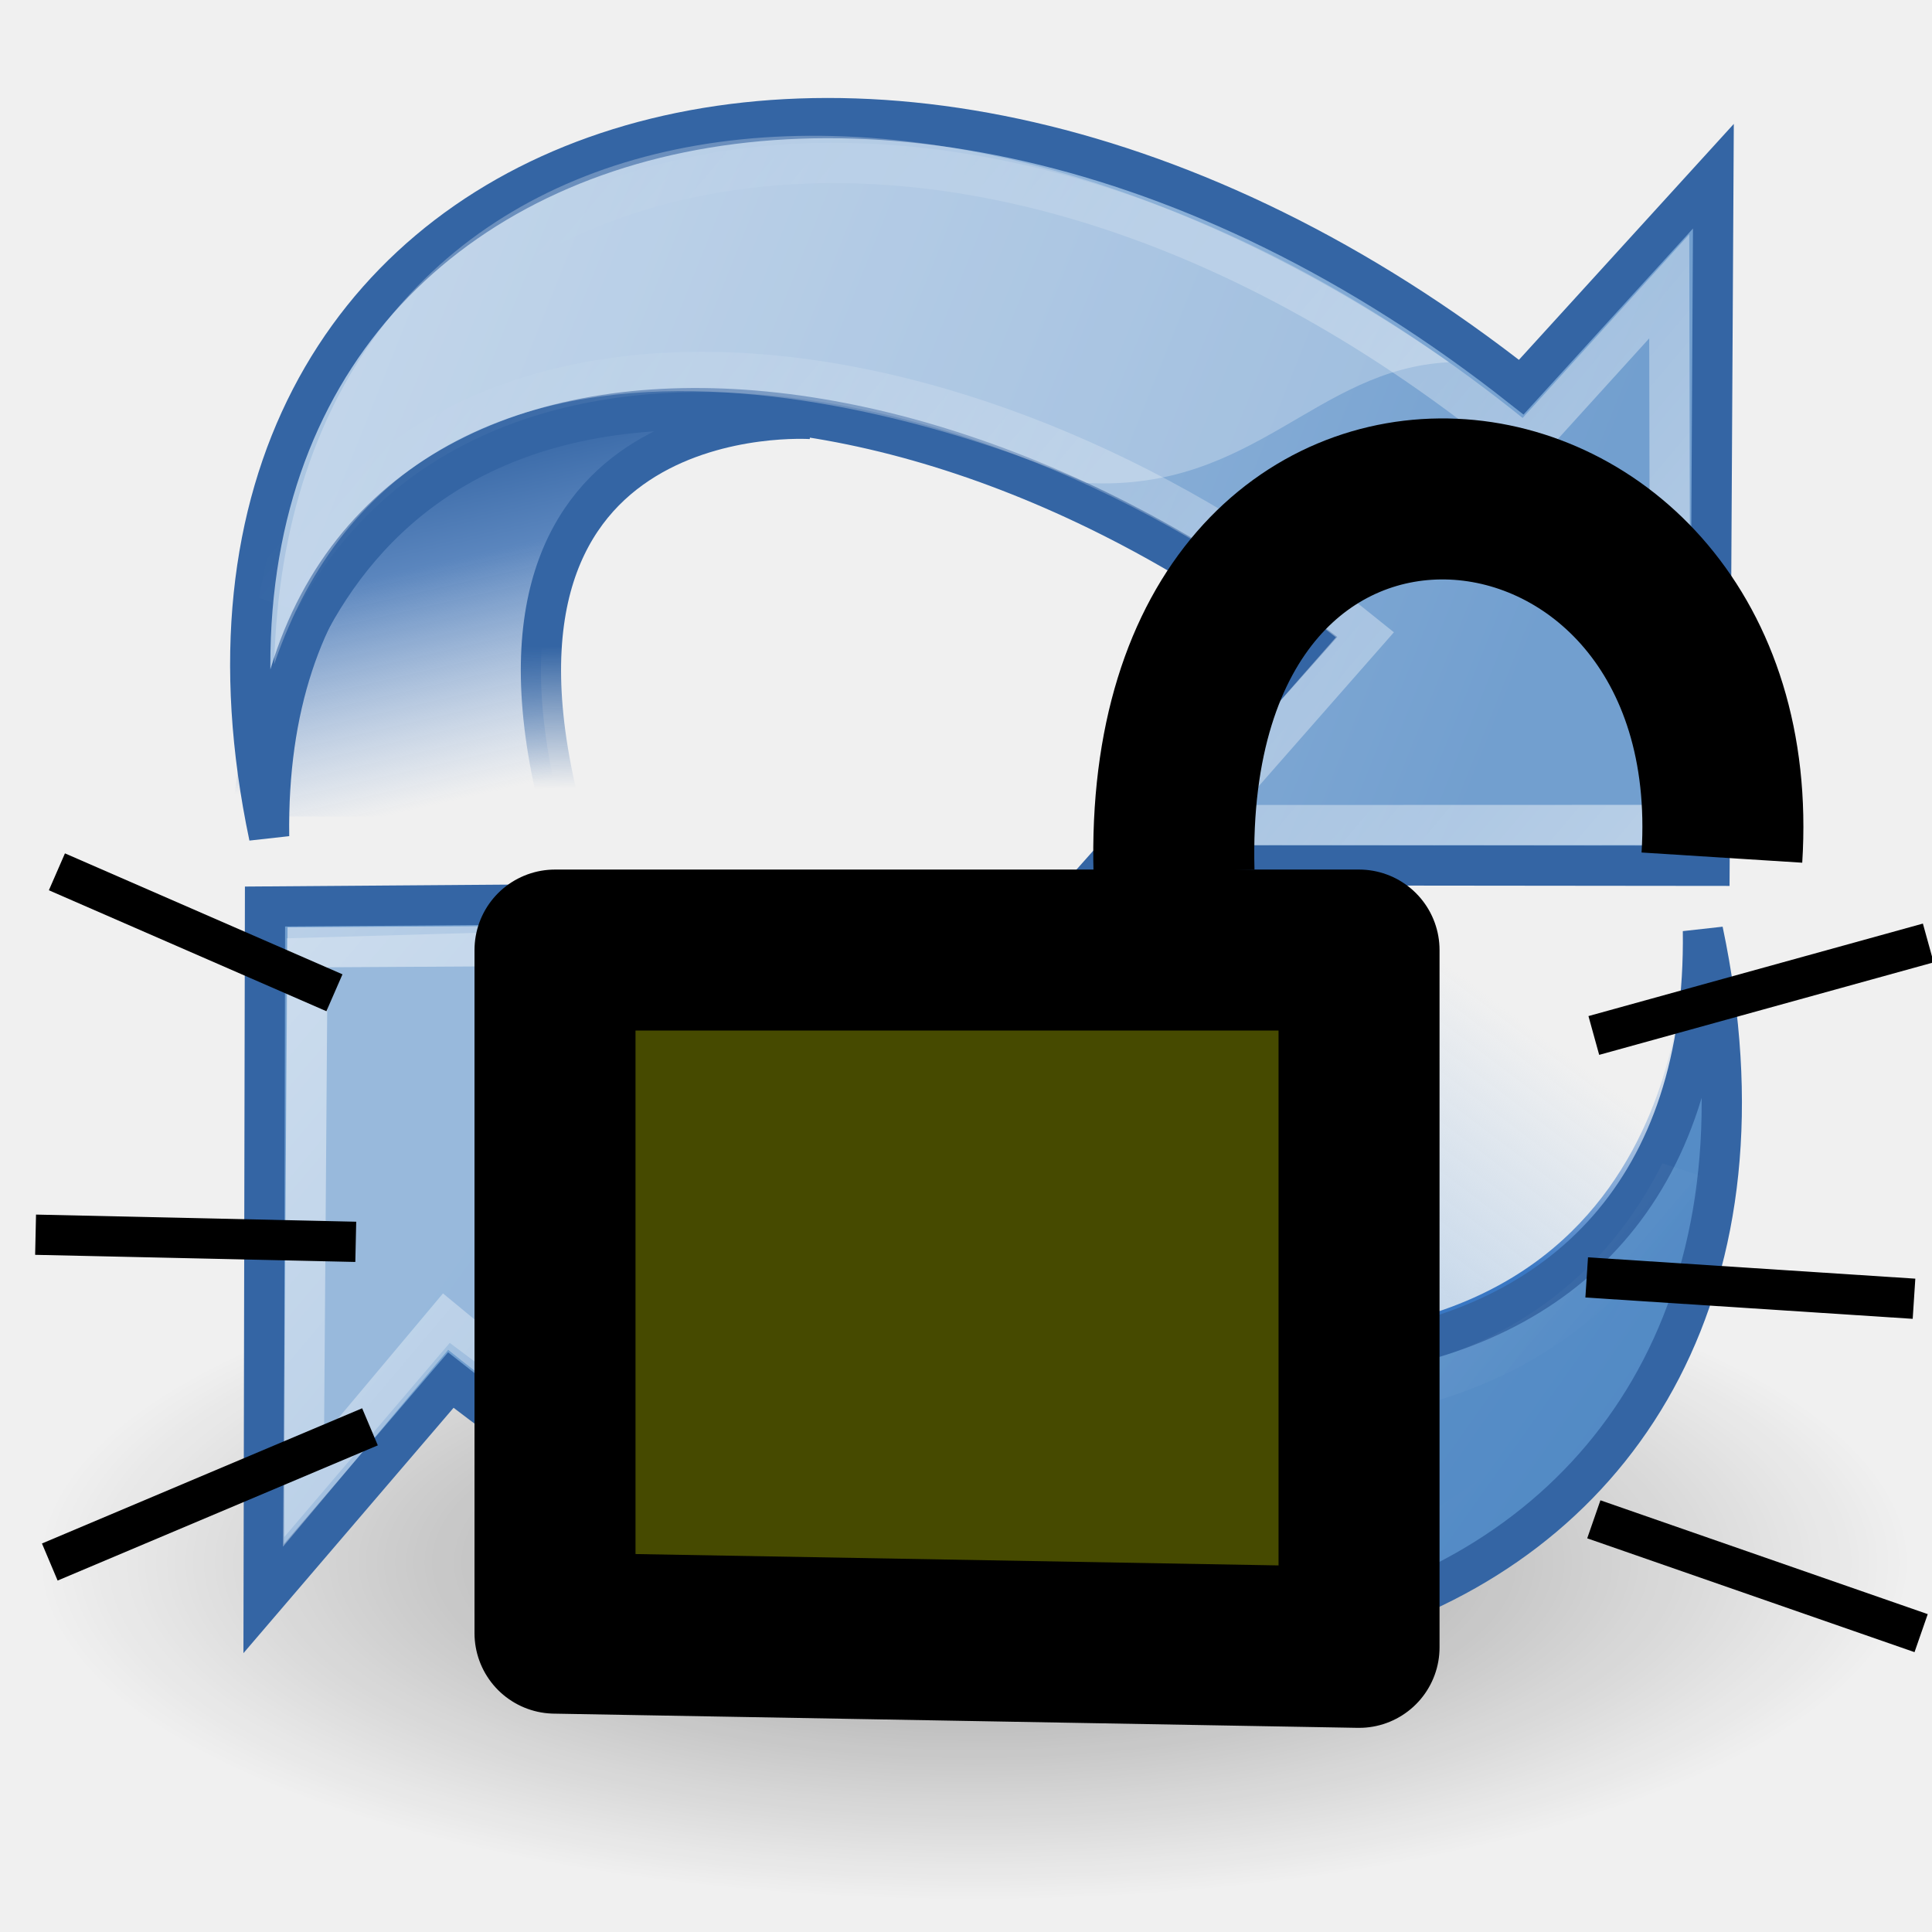
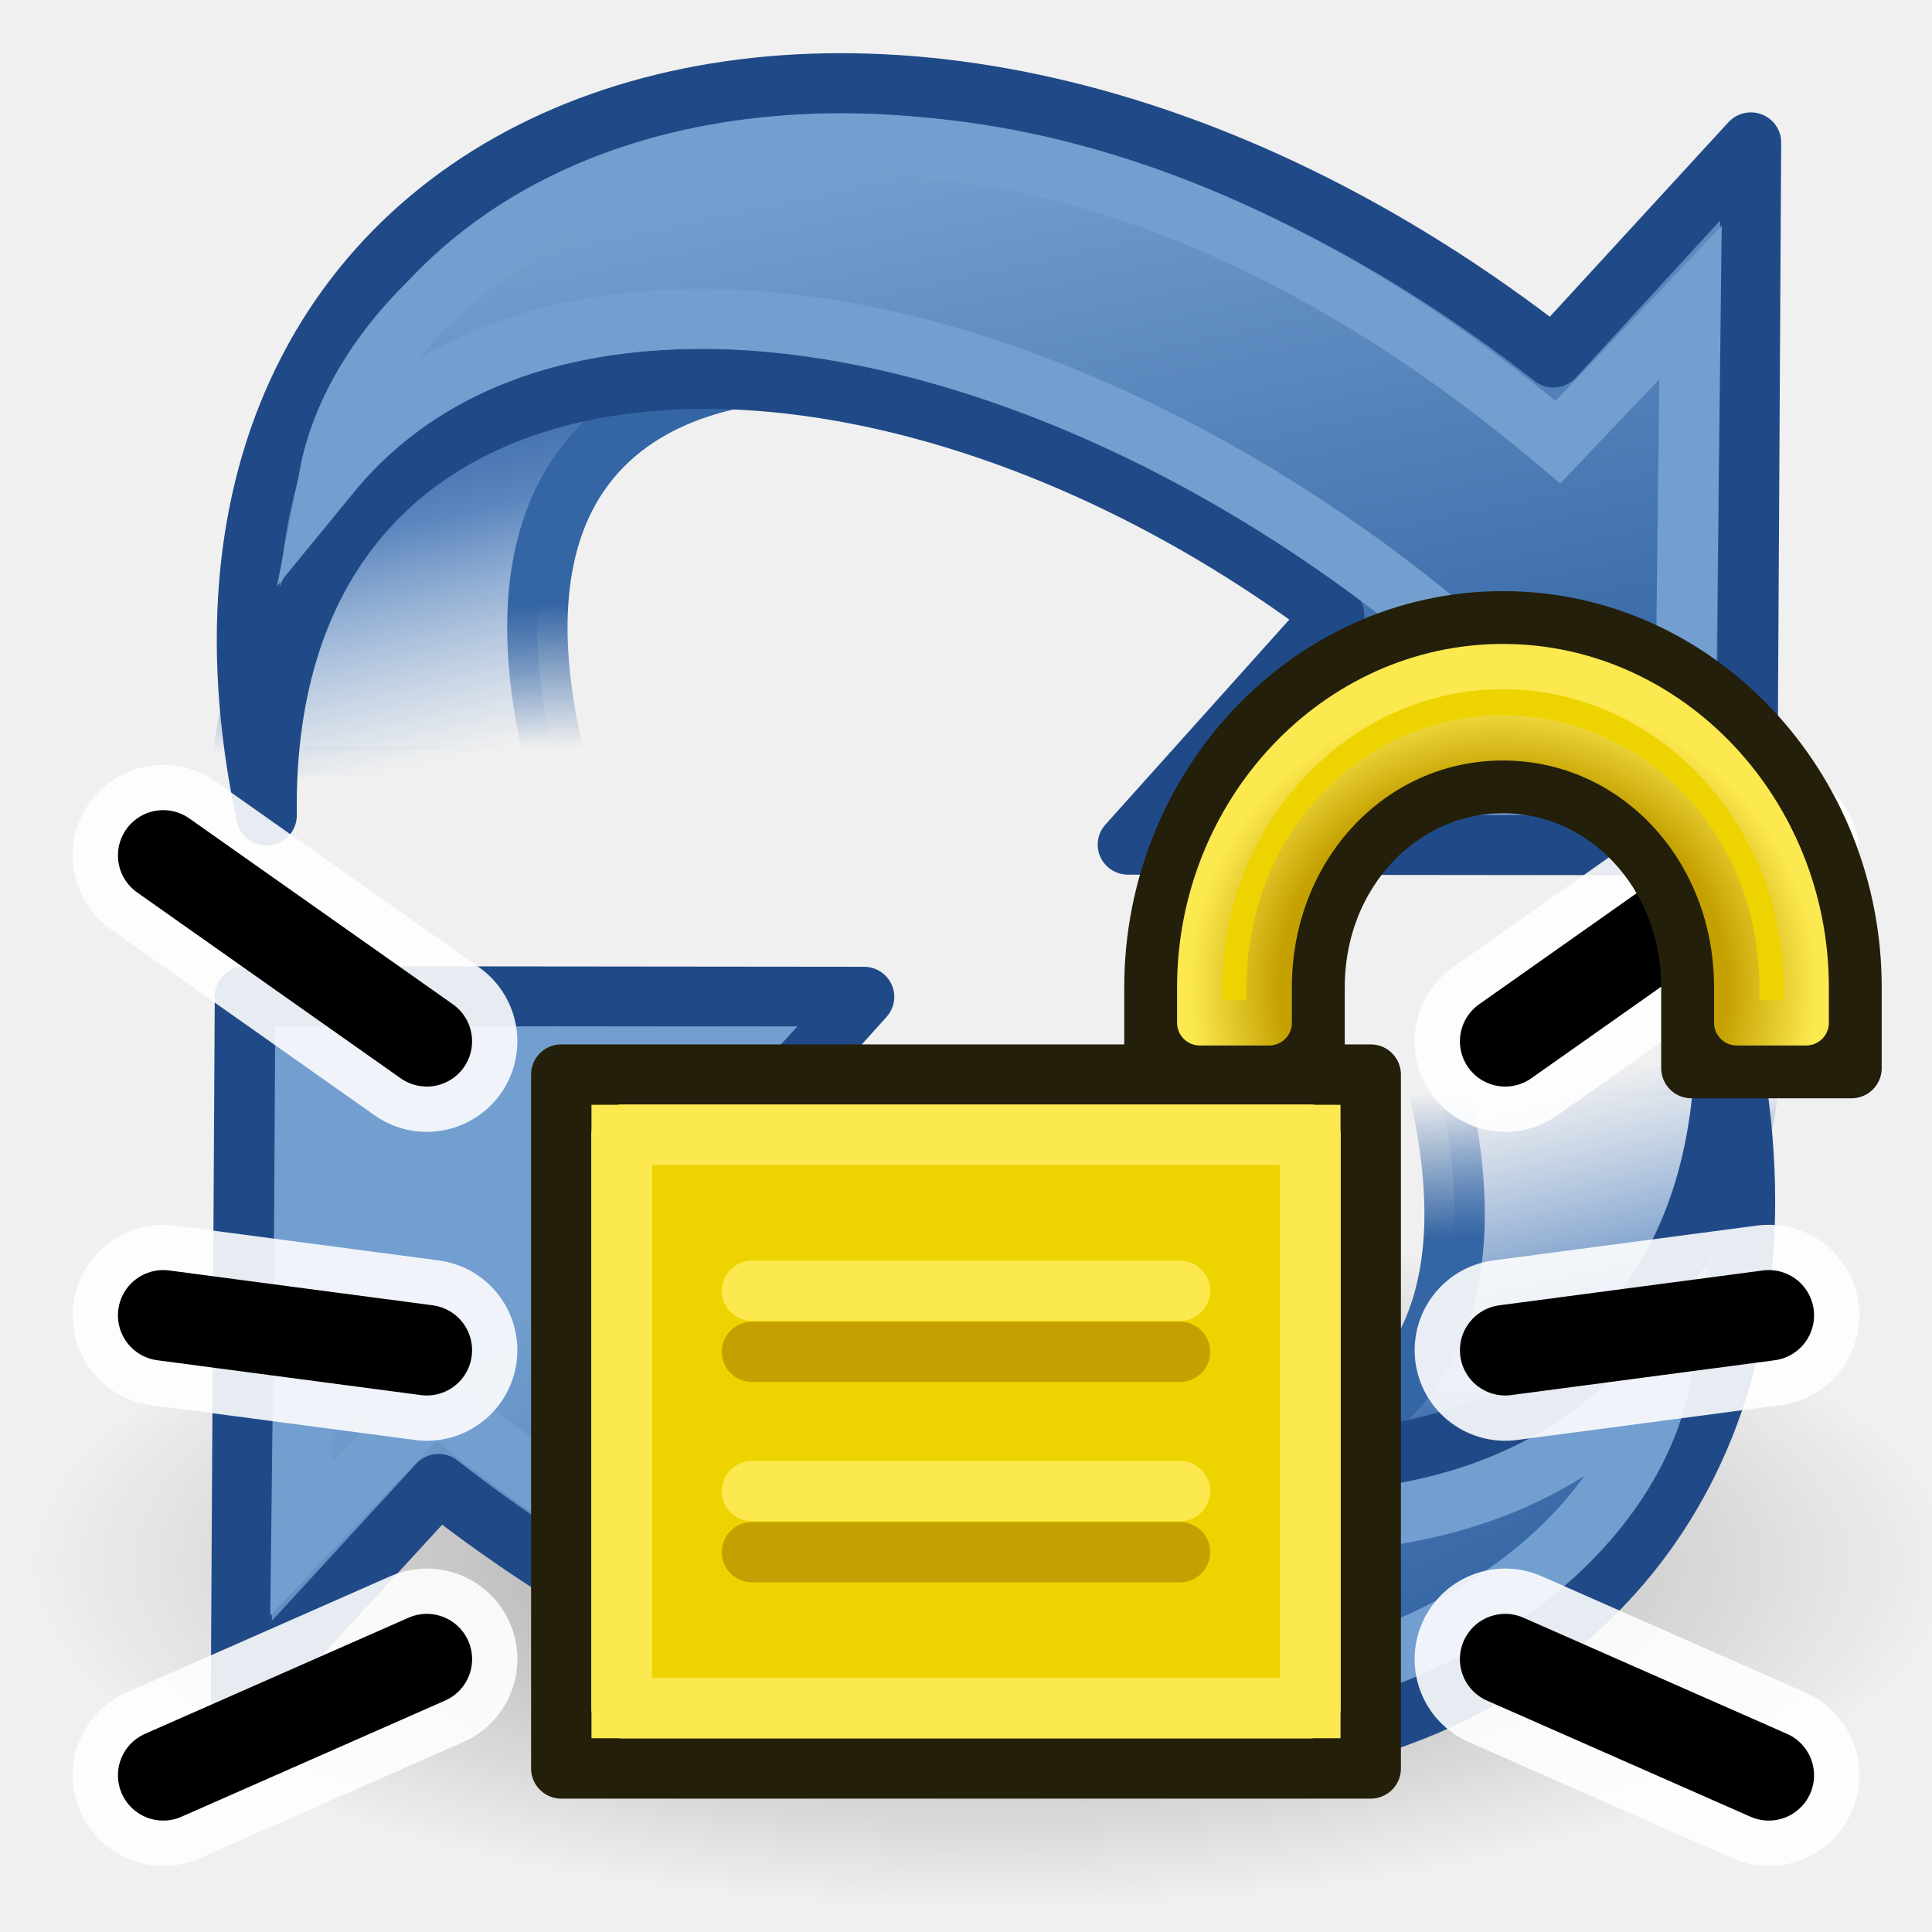
- <svg xmlns="http://www.w3.org/2000/svg" xmlns:xlink="http://www.w3.org/1999/xlink" width="48px" height="48px" id="svg11300" version="1.1">
-   <defs id="defs3">
-     <linearGradient id="linearGradient2690">
-       <stop style="stop-color:#c4d7eb;stop-opacity:1;" offset="0" id="stop2692" />
-       <stop style="stop-color:#c4d7eb;stop-opacity:0;" offset="1" id="stop2694" />
+ <svg xmlns="http://www.w3.org/2000/svg" xmlns:xlink="http://www.w3.org/1999/xlink" width="64" height="64" id="svg2869" version="1.1" viewBox="0 0 64 64">
+   <defs id="defs2871">
+     <linearGradient id="linearGradient20">
+       <stop style="stop-color:#c4a000;stop-opacity:1" offset="0.709" id="stop21" />
+       <stop style="stop-color:#fce94f;stop-opacity:1" offset="1" id="stop22" />
    </linearGradient>
-     <linearGradient id="linearGradient2682">
-       <stop style="stop-color:#3977c3;stop-opacity:1;" offset="0" id="stop2684" />
-       <stop style="stop-color:#89aedc;stop-opacity:0;" offset="1" id="stop2686" />
+     <linearGradient id="swatch74">
+       <stop style="stop-color:#000000;stop-opacity:1;" offset="0" id="stop74" />
    </linearGradient>
-     <linearGradient id="linearGradient2402">
-       <stop style="stop-color:#729fcf;stop-opacity:1;" offset="0" id="stop2404" />
-       <stop style="stop-color:#528ac5;stop-opacity:1;" offset="1" id="stop2406" />
+     <linearGradient id="linearGradient5">
+       <stop style="stop-color:#ef2929;stop-opacity:1;" offset="0" id="stop19" />
+       <stop style="stop-color:#ef2929;stop-opacity:0;" offset="1" id="stop20" />
    </linearGradient>
-     <linearGradient id="linearGradient2380">
-       <stop style="stop-color:#b9cfe7;stop-opacity:1" offset="0" id="stop2382" />
-       <stop style="stop-color:#729fcf;stop-opacity:1" offset="1" id="stop2384" />
+     <linearGradient id="swatch18">
+       <stop style="stop-color:#ef2929;stop-opacity:1;" offset="0" id="stop18" />
    </linearGradient>
-     <linearGradient id="linearGradient2871">
-       <stop style="stop-color:#3465a4;stop-opacity:1;" offset="0" id="stop2873" />
-       <stop style="stop-color:#3465a4;stop-opacity:1" offset="1" id="stop2875" />
+     <linearGradient id="swatch15">
+       <stop style="stop-color:#3d0000;stop-opacity:1;" offset="0" id="stop15" />
    </linearGradient>
-     <linearGradient id="linearGradient2847">
-       <stop style="stop-color:#3465a4;stop-opacity:1;" offset="0" id="stop2849" />
-       <stop style="stop-color:#3465a4;stop-opacity:0;" offset="1" id="stop2851" />
+     <linearGradient id="linearGradient5-1">
+       <stop style="stop-color:#ef2929;stop-opacity:1;" offset="0" id="stop5" />
+       <stop style="stop-color:#ef2929;stop-opacity:0;" offset="1" id="stop6" />
    </linearGradient>
+     <linearGradient id="linearGradient3836-9">
+       <stop style="stop-color:#a40000;stop-opacity:1" offset="0" id="stop3838-8" />
+       <stop style="stop-color:#ef2929;stop-opacity:1" offset="1" id="stop3840-1" />
+     </linearGradient>
+     <linearGradient y2="21.837" x2="47.502" y1="51.18" x1="53.897" gradientTransform="translate(0,-4)" gradientUnits="userSpaceOnUse" id="linearGradient1905" xlink:href="#linearGradient3777" />
+     <linearGradient id="linearGradient3777">
+       <stop style="stop-color:#204a87;stop-opacity:1" offset="0" id="stop3779" />
+       <stop style="stop-color:#3465a4;stop-opacity:1" offset="1" id="stop3781" />
+     </linearGradient>
+     <linearGradient y2="21.311" x2="17.329" y1="55.718" x1="22.117" gradientTransform="translate(0,-4)" gradientUnits="userSpaceOnUse" id="linearGradient1907" xlink:href="#linearGradient3767" />
+     <linearGradient id="linearGradient3767">
+       <stop style="stop-color:#3465a4;stop-opacity:1" offset="0" id="stop3769" />
+       <stop style="stop-color:#729fcf;stop-opacity:1" offset="1" id="stop3771" />
+     </linearGradient>
+     <linearGradient id="linearGradient3805">
+       <stop style="stop-color:#3465a4;stop-opacity:1;" offset="0" id="stop3807" />
+       <stop style="stop-color:#3465a4;stop-opacity:0;" offset="1" id="stop3809" />
+     </linearGradient>
+     <linearGradient id="linearGradient3143">
+       <stop style="stop-color:#729fcf;stop-opacity:1" offset="0" id="stop3145" />
+       <stop style="stop-color:#3465a4;stop-opacity:1" offset="1" id="stop3147" />
+     </linearGradient>
+     <linearGradient id="linearGradient3895">
+       <stop style="stop-color:#729fcf;stop-opacity:1;" offset="0" id="stop3897" />
+       <stop style="stop-color:#204a87;stop-opacity:1;" offset="1" id="stop3899" />
+     </linearGradient>
+     <radialGradient xlink:href="#linearGradient8662" id="radialGradient1503" gradientUnits="userSpaceOnUse" gradientTransform="matrix(2.041439,0,0,0.7302722,-83.54261,-78.39501)" cx="24.837" cy="36.421" fx="24.837" fy="36.421" r="15.645" />
+     <linearGradient id="linearGradient8662">
+       <stop style="stop-color:#000000;stop-opacity:1;" offset="0" id="stop8664" />
+       <stop style="stop-color:#000000;stop-opacity:0;" offset="1" id="stop8666" />
+     </linearGradient>
+     <linearGradient xlink:href="#linearGradient2831" id="linearGradient1486" gradientUnits="userSpaceOnUse" gradientTransform="matrix(1.370336,0,0,1.358911,0.02150968,-18.21492)" x1="13.479" y1="10.612" x2="15.419" y2="19.115" />
    <linearGradient id="linearGradient2831">
      <stop style="stop-color:#3465a4;stop-opacity:1;" offset="0" id="stop2833" />
      <stop id="stop2855" offset="0.333" style="stop-color:#5b86be;stop-opacity:1;" />
      <stop style="stop-color:#83a8d8;stop-opacity:0;" offset="1" id="stop2835" />
    </linearGradient>
-     <linearGradient id="linearGradient2797">
-       <stop style="stop-color:#ffffff;stop-opacity:1;" offset="0" id="stop2799" />
-       <stop style="stop-color:#ffffff;stop-opacity:0;" offset="1" id="stop2801" />
-     </linearGradient>
-     <linearGradient id="linearGradient8662">
-       <stop style="stop-color:#000000;stop-opacity:1;" offset="0" id="stop8664" />
-       <stop style="stop-color:#000000;stop-opacity:0;" offset="1" id="stop8666" />
-     </linearGradient>
-     <linearGradient xlink:href="#linearGradient2831" id="linearGradient1486" gradientUnits="userSpaceOnUse" gradientTransform="translate(0.465413,-0.277593)" x1="13.479" y1="10.612" x2="15.419" y2="19.115" />
-     <linearGradient xlink:href="#linearGradient2847" id="linearGradient1488" gradientUnits="userSpaceOnUse" gradientTransform="matrix(-1,0,0,-1,47.52791,45.84741)" x1="37.128" y1="29.73" x2="37.065" y2="26.194" />
-     <linearGradient xlink:href="#linearGradient2797" id="linearGradient1491" gradientUnits="userSpaceOnUse" x1="5.965" y1="26.048" x2="52.854" y2="26.048" />
-     <linearGradient xlink:href="#linearGradient2797" id="linearGradient1493" gradientUnits="userSpaceOnUse" x1="5.965" y1="26.048" x2="52.854" y2="26.048" />
-     <linearGradient xlink:href="#linearGradient2871" id="linearGradient1501" gradientUnits="userSpaceOnUse" x1="46.835" y1="45.264" x2="45.38" y2="50.94" />
-     <radialGradient xlink:href="#linearGradient8662" id="radialGradient1503" gradientUnits="userSpaceOnUse" gradientTransform="matrix(1,0,0,0.536723,-9.680928e-14,16.87306)" cx="24.837" cy="36.421" fx="24.837" fy="36.421" r="15.645" />
-     <linearGradient xlink:href="#linearGradient2380" id="linearGradient2386" x1="62.514" y1="36.061" x2="15.985" y2="20.609" gradientUnits="userSpaceOnUse" />
-     <linearGradient xlink:href="#linearGradient2402" id="linearGradient2408" x1="18.936" y1="23.668" x2="53.589" y2="26.649" gradientUnits="userSpaceOnUse" />
-     <linearGradient xlink:href="#linearGradient2682" id="linearGradient2688" x1="36.714" y1="31.456" x2="37.124" y2="24.842" gradientUnits="userSpaceOnUse" />
-     <linearGradient xlink:href="#linearGradient2690" id="linearGradient2696" x1="32.648" y1="30.749" x2="37.124" y2="24.842" gradientUnits="userSpaceOnUse" />
+     <linearGradient xlink:href="#linearGradient3805" id="linearGradient1488" gradientUnits="userSpaceOnUse" gradientTransform="matrix(-1.370336,0,0,-1.358911,64.51294,44.46487)" x1="37.128" y1="29.73" x2="37.065" y2="26.194" />
+     <linearGradient xlink:href="#linearGradient3895" id="linearGradient3858" gradientUnits="userSpaceOnUse" x1="42.703" y1="20.547" x2="26.606" y2="33.634" />
+     <linearGradient xlink:href="#linearGradient3143" id="linearGradient3034" gradientUnits="userSpaceOnUse" x1="41.792" y1="20.135" x2="23.706" y2="34.083" />
+     <linearGradient xlink:href="#linearGradient3143" id="linearGradient3034-4" gradientUnits="userSpaceOnUse" x1="26.222" y1="31.126" x2="46.731" y2="21.766" />
+     <linearGradient xlink:href="#linearGradient2831" id="linearGradient115" gradientUnits="userSpaceOnUse" gradientTransform="matrix(1.370336,0,0,1.358911,0.02150968,-18.21492)" x1="13.479" y1="10.612" x2="15.419" y2="19.115" />
+     <linearGradient xlink:href="#linearGradient3805" id="linearGradient116" gradientUnits="userSpaceOnUse" gradientTransform="matrix(-1.370336,0,0,-1.358911,64.51294,44.46487)" x1="37.128" y1="29.73" x2="37.065" y2="26.194" />
+     <linearGradient xlink:href="#linearGradient3895" id="linearGradient117" gradientUnits="userSpaceOnUse" x1="42.703" y1="20.547" x2="26.606" y2="33.634" />
+     <radialGradient xlink:href="#linearGradient20" id="radialGradient40" gradientUnits="userSpaceOnUse" gradientTransform="matrix(0.9481989,0,0,0.8921179,1.657634,1.053392)" cx="32" cy="38.56" fx="32" fy="38.56" r="9.652" />
  </defs>
  <g id="layer1">
-     <path transform="matrix(-1.489736,0,0,-1.001252,61.20865,75.2819)" d="M 40.482 36.421 A 15.645 8.397 0 1 1  9.192,36.421 A 15.645 8.397 0 1 1  40.482 36.421 z" id="path8660" style="opacity:0.383;color:#000000;fill:url(#radialGradient1503);fill-opacity:1;fill-rule:evenodd;stroke:none;stroke-width:1;stroke-linecap:butt;stroke-linejoin:miter;marker:none;marker-start:none;marker-mid:none;marker-end:none;stroke-miterlimit:10;stroke-dasharray:none;stroke-dashoffset:0;stroke-opacity:1;visibility:visible;display:inline;overflow:visible" />
-     <path style="color:#000000;fill:url(#linearGradient1486);fill-opacity:1;fill-rule:nonzero;stroke:url(#linearGradient1488);stroke-width:1;stroke-linecap:butt;stroke-linejoin:miter;marker:none;marker-start:none;marker-mid:none;marker-end:none;stroke-miterlimit:4;stroke-dasharray:none;stroke-dashoffset:0;stroke-opacity:1;visibility:visible;display:block;overflow:visible" d="M 20.153,10.41 C 20.153,10.41 11.215,9.785 13.965,20.285 L 6.278,20.285 C 6.278,20.285 6.778,8.41 20.153,10.41 z " id="path2865" />
-     <g id="g1878" transform="matrix(-0.579051,-0.489228,-0.489228,0.579051,56.91585,13.37137)" style="fill:url(#linearGradient2386);fill-opacity:1.0;stroke:#3465a4;stroke-opacity:1">
-       <path id="path1880" d="M 44.307,50.23 C 62.821,35.819 49.665,13.412 22.462,12.498 L 22.114,3.152 L 7.625,20.497 L 22.714,33.219 C 22.714,33.219 22.462,23.338 22.462,23.338 C 41.292,24.337 55.444,37.41 44.307,50.23 z " style="opacity:1;color:#000000;fill:url(#linearGradient2386);fill-opacity:1.0;fill-rule:nonzero;stroke:url(#linearGradient1501);stroke-width:1.319;stroke-linecap:butt;stroke-linejoin:miter;marker:none;marker-start:none;marker-mid:none;marker-end:none;stroke-miterlimit:4;stroke-dasharray:none;stroke-dashoffset:0;stroke-opacity:1;visibility:visible;display:block;overflow:visible" />
+     <ellipse transform="scale(-1)" id="path8660" style="color:#000000;display:inline;overflow:visible;visibility:visible;opacity:0.383;fill:url(#radialGradient1503);fill-opacity:1;fill-rule:evenodd;stroke:none;stroke-width:1.667;marker:none" cx="-32.839" cy="-51.798" rx="31.938" ry="11.425" />
+     <g id="g3863" transform="translate(0,16)">
+       <path id="path2865" d="m 27,-3.692 c 0,0 -12.247,-0.849 -8.479,13.419 H 7.987 c 0,0 0.685,-16.137 19.013,-13.419 z" style="color:#000000;display:block;overflow:visible;visibility:visible;fill:url(#linearGradient115);fill-opacity:1;fill-rule:nonzero;stroke:url(#linearGradient116);stroke-width:2;stroke-linecap:butt;stroke-linejoin:miter;stroke-miterlimit:4;stroke-dasharray:none;stroke-dashoffset:0;stroke-opacity:1;marker:none" />
+       <g style="fill:url(#linearGradient117);fill-opacity:1;stroke:#204a87;stroke-width:0.733;stroke-opacity:1" transform="matrix(-0.7934944,-0.6648175,-0.6704067,0.786879,77.66003,0.9404645)" id="g1878">
+         <path style="color:#000000;display:block;overflow:visible;visibility:visible;fill:url(#linearGradient3034);fill-opacity:1;fill-rule:nonzero;stroke:#204a87;stroke-width:1.933;stroke-linecap:butt;stroke-linejoin:round;stroke-miterlimit:4;stroke-dasharray:none;stroke-dashoffset:0;stroke-opacity:1;marker:none" d="M 44.307,50.23 C 62.821,35.819 49.665,13.412 22.462,12.498 L 22.114,3.152 7.625,20.497 22.714,33.219 c 0,0 -0.252,-9.881 -0.252,-9.881 18.83,0.999 32.982,14.072 21.844,26.892 z" id="path1880" />
+       </g>
+       <g id="g2805" transform="matrix(-0.6968652,-0.5838577,-0.5887662,0.6910554,72.3504,1.012742)" style="fill:none;stroke:#729fcf;stroke-width:0.733;stroke-opacity:1">
+         <path id="path2807" d="M 52.369,42.345 C 57.337,33.466 49.176,12.602 19.056,12.673 L 18.678,5.663 7.438,19.283 19.129,29.167 18.808,20.555 c 18.245,0.382 33.804,9.458 33.561,21.79 z" style="color:#000000;display:block;overflow:visible;visibility:visible;fill:none;stroke:#729fcf;stroke-width:2.201;stroke-linecap:butt;stroke-linejoin:miter;stroke-miterlimit:21;stroke-dasharray:none;stroke-dashoffset:0;stroke-opacity:1;marker:none" />
+       </g>
    </g>
-     <path id="path2839" d="M 28.375,33.438 C 28.375,33.438 37.312,34.062 34.562,23.562 L 42.338,23.562 C 42.338,25.065 41.75,35.438 28.375,33.438 z " style="color:#000000;fill:url(#linearGradient2696);fill-opacity:1.0;fill-rule:nonzero;stroke:url(#linearGradient2688);stroke-width:1;stroke-linecap:butt;stroke-linejoin:miter;marker:none;marker-start:none;marker-mid:none;marker-end:none;stroke-miterlimit:4;stroke-dasharray:none;stroke-dashoffset:0;stroke-opacity:1;visibility:visible;display:block;overflow:visible" />
-     <g style="color:#000000;fill:url(#linearGradient2408);fill-opacity:1.0;fill-rule:nonzero;stroke:url(#linearGradient1501);stroke-width:1.319;stroke-linecap:butt;stroke-linejoin:miter;marker:none;marker-start:none;marker-mid:none;marker-end:none;stroke-miterlimit:4;stroke-dasharray:none;stroke-dashoffset:0;stroke-opacity:1;visibility:visible;display:block;overflow:visible;opacity:1" transform="matrix(0.579051,0.489228,0.489228,-0.579051,-7.921023,30.53599)" id="g2779">
-       <path style="opacity:1;color:#000000;fill:url(#linearGradient2408);fill-opacity:1.0;fill-rule:nonzero;stroke:url(#linearGradient1501);stroke-width:1.319;stroke-linecap:butt;stroke-linejoin:miter;marker:none;marker-start:none;marker-mid:none;marker-end:none;stroke-miterlimit:4;stroke-dasharray:none;stroke-dashoffset:0;stroke-opacity:1;visibility:visible;display:block;overflow:visible" d="M 44.307,50.23 C 62.821,35.819 49.665,13.412 22.462,12.498 L 22.399,3.069 L 7.794,20.424 L 22.462,33.006 C 22.462,33.006 22.462,23.338 22.462,23.338 C 41.292,24.337 55.444,37.41 44.307,50.23 z " id="path2781" />
-     </g>
-     <path style="opacity:0.272;color:#000000;fill:#ffffff;fill-opacity:1;fill-rule:nonzero;stroke:none;stroke-width:1;stroke-linecap:round;stroke-linejoin:miter;marker:none;marker-start:none;marker-mid:none;marker-end:none;stroke-miterlimit:4;stroke-dasharray:none;stroke-dashoffset:0;stroke-opacity:1;visibility:visible;display:inline;overflow:visible" d="M 7.062,38.188 L 7.125,23.312 L 20.062,22.938 L 15.674,28.116 L 19.541,30.49 C 16.541,32.74 14.991,32.912 13.991,35.474 L 11.174,33.364 L 7.062,38.188 z " id="path2791" />
-     <g id="g2793" transform="matrix(0.508536,0.429651,0.429651,-0.508536,-3.973188,30.54119)" style="opacity:0.5;fill:none;fill-opacity:1;stroke:#ffffff;stroke-opacity:1">
-       <path id="path2795" d="M 51.09,45.944 C 60.21,30.724 46.632,12.201 19.485,11.949 L 19.513,3.703 L 6.534,19.297 L 19.368,30.269 C 19.368,30.269 19.423,21.262 19.423,21.262 C 36.951,21.038 54.618,31.365 51.09,45.944 z " style="opacity:1;color:#000000;fill:none;fill-opacity:1;fill-rule:nonzero;stroke:url(#linearGradient1493);stroke-width:1.502;stroke-linecap:butt;stroke-linejoin:miter;marker:none;marker-start:none;marker-mid:none;marker-end:none;stroke-miterlimit:4;stroke-dasharray:none;stroke-dashoffset:0;stroke-opacity:1;visibility:visible;display:block;overflow:visible" />
-     </g>
-     <g style="opacity:0.5;fill:none;fill-opacity:1;stroke:#ffffff;stroke-opacity:1" transform="matrix(-0.508536,-0.429651,-0.429651,0.508536,53.049,13.36548)" id="g2805">
-       <path style="opacity:1;color:#000000;fill:none;fill-opacity:1;fill-rule:nonzero;stroke:url(#linearGradient1491);stroke-width:1.502;stroke-linecap:butt;stroke-linejoin:miter;marker:none;marker-start:none;marker-mid:none;marker-end:none;stroke-miterlimit:4;stroke-dasharray:none;stroke-dashoffset:0;stroke-opacity:1;visibility:visible;display:block;overflow:visible" d="M 51.39,46.506 C 60.51,31.286 47.051,12.432 19.628,12.07 L 19.343,4.051 L 6.341,19.379 L 19.809,30.765 C 19.809,30.765 19.627,21.311 19.627,21.311 C 37.872,21.693 54.411,32.237 51.39,46.506 z " id="path2807" />
-     </g>
-     <path style="opacity:0.272;color:#000000;fill:#ffffff;fill-opacity:1;fill-rule:nonzero;stroke:none;stroke-width:1;stroke-linecap:round;stroke-linejoin:miter;marker:none;marker-start:none;marker-mid:none;marker-end:none;stroke-miterlimit:4;stroke-dasharray:none;stroke-dashoffset:0;stroke-opacity:1;visibility:visible;display:inline;overflow:visible" d="M 6.812,16.5 C 10.406,6.059 23.256,10.355 27,12 C 31.175,12.211 32.675,9.165 36,9 C 21.95,-0.79 7.188,2.5 6.812,16.5 z " id="path2811" />
-     <g id="g3807" style="stroke-width:4;stroke-miterlimit:4;stroke-dasharray:none">
-       <path id="path3803" d="m 13.789,40.575 0,-16.971 19.976,0 0,17.324 z" style="fill:#464a00;stroke:#000000;stroke-width:4;stroke-linecap:butt;stroke-linejoin:round;stroke-opacity:1;stroke-miterlimit:4;stroke-dasharray:none;fill-opacity:1" />
-       <path id="path3805" d="M 29.168,21.66 C 28.815,8.579 43.487,10.17 42.78,21.307" style="fill:none;stroke:#000000;stroke-width:4;stroke-linecap:butt;stroke-linejoin:miter;stroke-miterlimit:4;stroke-opacity:1;stroke-dasharray:none" />
-       <path style="fill:none;stroke:#000000;stroke-width:1px;stroke-linecap:butt;stroke-linejoin:miter;stroke-opacity:1" d="m 39.598,25.726 8.309,-2.298" id="path3036" />
-       <path style="fill:none;stroke:#000000;stroke-width:1px;stroke-linecap:butt;stroke-linejoin:miter;stroke-opacity:1" d="m 39.421,31.737 8.132,0.53" id="path3038" />
-       <path style="fill:none;stroke:#000000;stroke-width:1px;stroke-linecap:butt;stroke-linejoin:miter;stroke-opacity:1" d="m 39.598,37.747 8.132,2.828" id="path3040" />
-       <path style="fill:none;stroke:#000000;stroke-width:1px;stroke-linecap:butt;stroke-linejoin:miter;stroke-opacity:1" d="M 9.192,35.449 1.237,38.808" id="path3042" />
-       <path style="fill:none;stroke:#000000;stroke-width:1px;stroke-linecap:butt;stroke-linejoin:miter;stroke-opacity:1" d="M 8.839,30.853 0.884,30.676" id="path3044" />
-       <path style="fill:none;stroke:#000000;stroke-width:1px;stroke-linecap:butt;stroke-linejoin:miter;stroke-opacity:1" d="M 8.309,24.665 1.414,21.66" id="path3046" />
+     <g transform="rotate(180,32.99329,22.5)" id="g3863-0">
+       <path id="path2865-3" d="m 27,-3.692 c 0,0 -12.247,-0.849 -8.479,13.419 H 7.987 c 0,0 0.685,-16.137 19.013,-13.419 z" style="color:#000000;display:block;overflow:visible;visibility:visible;fill:url(#linearGradient1486);fill-opacity:1;fill-rule:nonzero;stroke:url(#linearGradient1488);stroke-width:2;stroke-linecap:butt;stroke-linejoin:miter;stroke-miterlimit:4;stroke-dasharray:none;stroke-dashoffset:0;stroke-opacity:1;marker:none" />
+       <g style="fill:url(#linearGradient3858);fill-opacity:1;stroke:#204a87;stroke-width:0.733;stroke-opacity:1" transform="matrix(-0.7934944,-0.6648175,-0.6704067,0.786879,77.66003,0.9404645)" id="g1878-6">
+         <path style="color:#000000;display:block;overflow:visible;visibility:visible;fill:url(#linearGradient3034-4);fill-opacity:1;fill-rule:nonzero;stroke:#204a87;stroke-width:1.933;stroke-linecap:butt;stroke-linejoin:round;stroke-miterlimit:4;stroke-dasharray:none;stroke-dashoffset:0;stroke-opacity:1;marker:none" d="M 44.307,50.23 C 62.821,35.819 49.665,13.412 22.462,12.498 L 22.114,3.152 7.625,20.497 22.714,33.219 c 0,0 -0.252,-9.881 -0.252,-9.881 18.83,0.999 32.982,14.072 21.844,26.892 z" id="path1880-2" />
+       </g>
+       <g id="g2805-4" transform="matrix(-0.6968652,-0.5838577,-0.5887662,0.6910554,72.3504,1.012742)" style="fill:none;stroke:#729fcf;stroke-width:0.733;stroke-opacity:1">
+         <path id="path2807-5" d="M 52.369,42.345 C 57.865,33.592 49.176,12.602 19.056,12.673 L 18.678,5.663 7.438,19.283 19.129,29.167 18.808,20.555 c 18.245,0.382 33.804,9.458 33.561,21.79 z" style="color:#000000;display:block;overflow:visible;visibility:visible;fill:none;stroke:#729fcf;stroke-width:2.201;stroke-linecap:butt;stroke-linejoin:miter;stroke-miterlimit:21;stroke-dasharray:none;stroke-dashoffset:0;stroke-opacity:1;marker:none" />
+       </g>
    </g>
  </g>
+   <rect style="fill:#fce94f;stroke:#231f0b;stroke-width:2;stroke-linecap:round;stroke-linejoin:round;stroke-opacity:1" id="rect1" width="26.814" height="22.985" x="18.593" y="35.597" />
+   <path style="fill:#edd400;stroke:#fce94f;stroke-width:1.761;stroke-linecap:round;stroke-linejoin:round;stroke-opacity:1" id="rect3" width="23.577" height="20.267" x="20.211" y="37.821" d="M 21.973,39.582 H 42.027 V 56.326 H 21.973 Z" transform="matrix(1.137271,0,0,1.13409,-4.392675,-7.29615)" />
+   <g id="g12" transform="matrix(1.137271,0,0,1.13409,-4.392675,-7.838073)" style="stroke-width:0.881">
+     <g id="g7" style="stroke-width:0.881">
+       <path style="fill:none;stroke:#fce94f;stroke-width:0.881;stroke-linecap:round;stroke-linejoin:round;stroke-dasharray:none;stroke-opacity:1" d="M 25.768,43.219 H 38.232" id="path6" />
+       <path style="fill:none;stroke:#c4a000;stroke-width:0.881;stroke-linecap:round;stroke-linejoin:round;stroke-dasharray:none;stroke-opacity:1" d="M 25.768,44.227 H 38.232" id="path7" />
+     </g>
+     <g id="g9" transform="translate(0,9.417323)" style="stroke-width:0.881">
+       <path style="fill:none;stroke:#fce94f;stroke-width:0.881;stroke-linecap:round;stroke-linejoin:round;stroke-dasharray:none;stroke-opacity:1" d="M 25.768,43.219 H 38.232" id="path8" />
+       <path style="fill:none;stroke:#c4a000;stroke-width:0.881;stroke-linecap:round;stroke-linejoin:round;stroke-dasharray:none;stroke-opacity:1" d="M 25.768,44.227 H 38.232" id="path9" />
+     </g>
+     <g id="g11" transform="translate(0,4.708661)" style="stroke-width:0.881">
+       <path style="fill:none;stroke:#fce94f;stroke-width:0.881;stroke-linecap:round;stroke-linejoin:round;stroke-dasharray:none;stroke-opacity:1" d="M 25.768,43.219 H 38.232" id="path10" />
+       <path style="fill:none;stroke:#c4a000;stroke-width:0.881;stroke-linecap:round;stroke-linejoin:round;stroke-dasharray:none;stroke-opacity:1" d="M 25.768,44.227 H 38.232" id="path11" />
+     </g>
+   </g>
+   <path style="fill:#edd400;stroke:#fce94f;stroke-width:1.761;stroke-linecap:round;stroke-linejoin:round;stroke-opacity:1" id="path12" width="23.577" height="20.267" x="20.211" y="37.821" d="M 21.973,39.582 H 42.027 V 56.326 H 21.973 Z" transform="matrix(1.137271,0,0,1.13409,-4.392675,-7.29615)" />
+   <g id="g25" transform="translate(0,0.06166962)">
+     <g id="g19" transform="matrix(1.137271,0,0,1.13409,-4.392674,-10.77786)" style="stroke-width:1.761;stroke-dasharray:none">
+       <g id="g18" transform="translate(0,4.708661)" style="stroke-width:1.761;stroke-dasharray:none">
+         <path style="fill:none;stroke:#fce94f;stroke-width:1.761;stroke-linecap:round;stroke-linejoin:round;stroke-dasharray:none;stroke-opacity:1" d="M 25.768,42.443 H 38.232" id="path17" />
+         <path style="fill:none;stroke:#c4a000;stroke-width:1.761;stroke-linecap:round;stroke-linejoin:round;stroke-dasharray:none;stroke-opacity:1" d="M 25.768,44.227 H 38.232" id="path18" />
+       </g>
+     </g>
+     <g id="g24" transform="matrix(1.137271,0,0,1.13409,-4.392674,-4.141074)" style="stroke-width:1.761;stroke-dasharray:none">
+       <g id="g23" transform="translate(0,4.708661)" style="stroke-width:1.761;stroke-dasharray:none">
+         <path style="fill:none;stroke:#fce94f;stroke-width:1.761;stroke-linecap:round;stroke-linejoin:round;stroke-dasharray:none;stroke-opacity:1" d="M 25.768,42.443 H 38.232" id="path22" />
+         <path style="fill:none;stroke:#c4a000;stroke-width:1.761;stroke-linecap:round;stroke-linejoin:round;stroke-dasharray:none;stroke-opacity:1" d="M 25.768,44.227 H 38.232" id="path23" />
+       </g>
+     </g>
+   </g>
+   <g id="g34">
+     <path style="fill:none;stroke:#ffffff;stroke-width:6;stroke-linecap:round;stroke-linejoin:round;stroke-dasharray:none;stroke-opacity:0.89" d="m 5.407,28.337 8.731,6.157" id="path26" />
+     <path style="fill:none;stroke:#ffffff;stroke-width:6;stroke-linecap:round;stroke-linejoin:round;stroke-dasharray:none;stroke-opacity:0.89" d="M 5.407,58.809 14.139,54.961" id="path27" />
+     <path style="fill:none;stroke:#ffffff;stroke-width:6;stroke-linecap:round;stroke-linejoin:round;stroke-dasharray:none;stroke-opacity:0.89" d="m 5.407,43.573 8.731,1.154" id="path31" />
+     <path style="fill:#c4a000;stroke:#000000;stroke-width:3;stroke-linecap:round;stroke-linejoin:round;stroke-dasharray:none;stroke-opacity:1" d="m 5.407,28.337 8.731,6.157" id="path32" />
+     <path style="fill:#c4a000;stroke:#000000;stroke-width:3;stroke-linecap:round;stroke-linejoin:round;stroke-dasharray:none;stroke-opacity:1" d="M 5.407,58.809 14.139,54.961" id="path33" />
+     <path style="fill:#c4a000;stroke:#000000;stroke-width:3;stroke-linecap:round;stroke-linejoin:round;stroke-dasharray:none;stroke-opacity:1" d="m 5.407,43.573 8.731,1.154" id="path34" />
+   </g>
+   <use x="0" y="0" xlink:href="#g34" id="use34" transform="matrix(-1,0,0,1,64,0)" />
+   <path style="color:#000000;fill:#fce94f;stroke:#231f0b;stroke-width:2;stroke-linecap:round;stroke-linejoin:round;stroke-dasharray:none;stroke-opacity:1" d="m 49.788,20.582 c -6.419,0 -11.546,5.529 -11.546,12.121 v 2.679 h 5.305 v -2.679 c 0,-3.839 2.837,-6.763 6.241,-6.763 3.404,0 6.241,2.924 6.241,6.763 v 2.679 h 5.305 v -2.679 c 0,-6.593 -5.127,-12.121 -11.546,-12.121 z" id="path38" />
+   <path style="color:#000000;fill:#edd400;stroke:url(#radialGradient40);stroke-width:1.321;stroke-linecap:round;stroke-linejoin:round;stroke-dasharray:none;stroke-opacity:1" d="m 32,26.092 c 4.872,0 8.832,4.247 8.832,9.367 V 36.5 h -2.023 v -1.041 c 0,-4.075 -3.01,-7.283 -6.809,-7.283 -3.799,0 -6.809,3.208 -6.809,7.283 V 36.5 h -2.023 v -1.041 c 0,-5.12 3.96,-9.367 8.832,-9.367 z" id="path39" transform="matrix(1.137271,0,0,1.13409,13.39495,-7.510466)" />
</svg>
